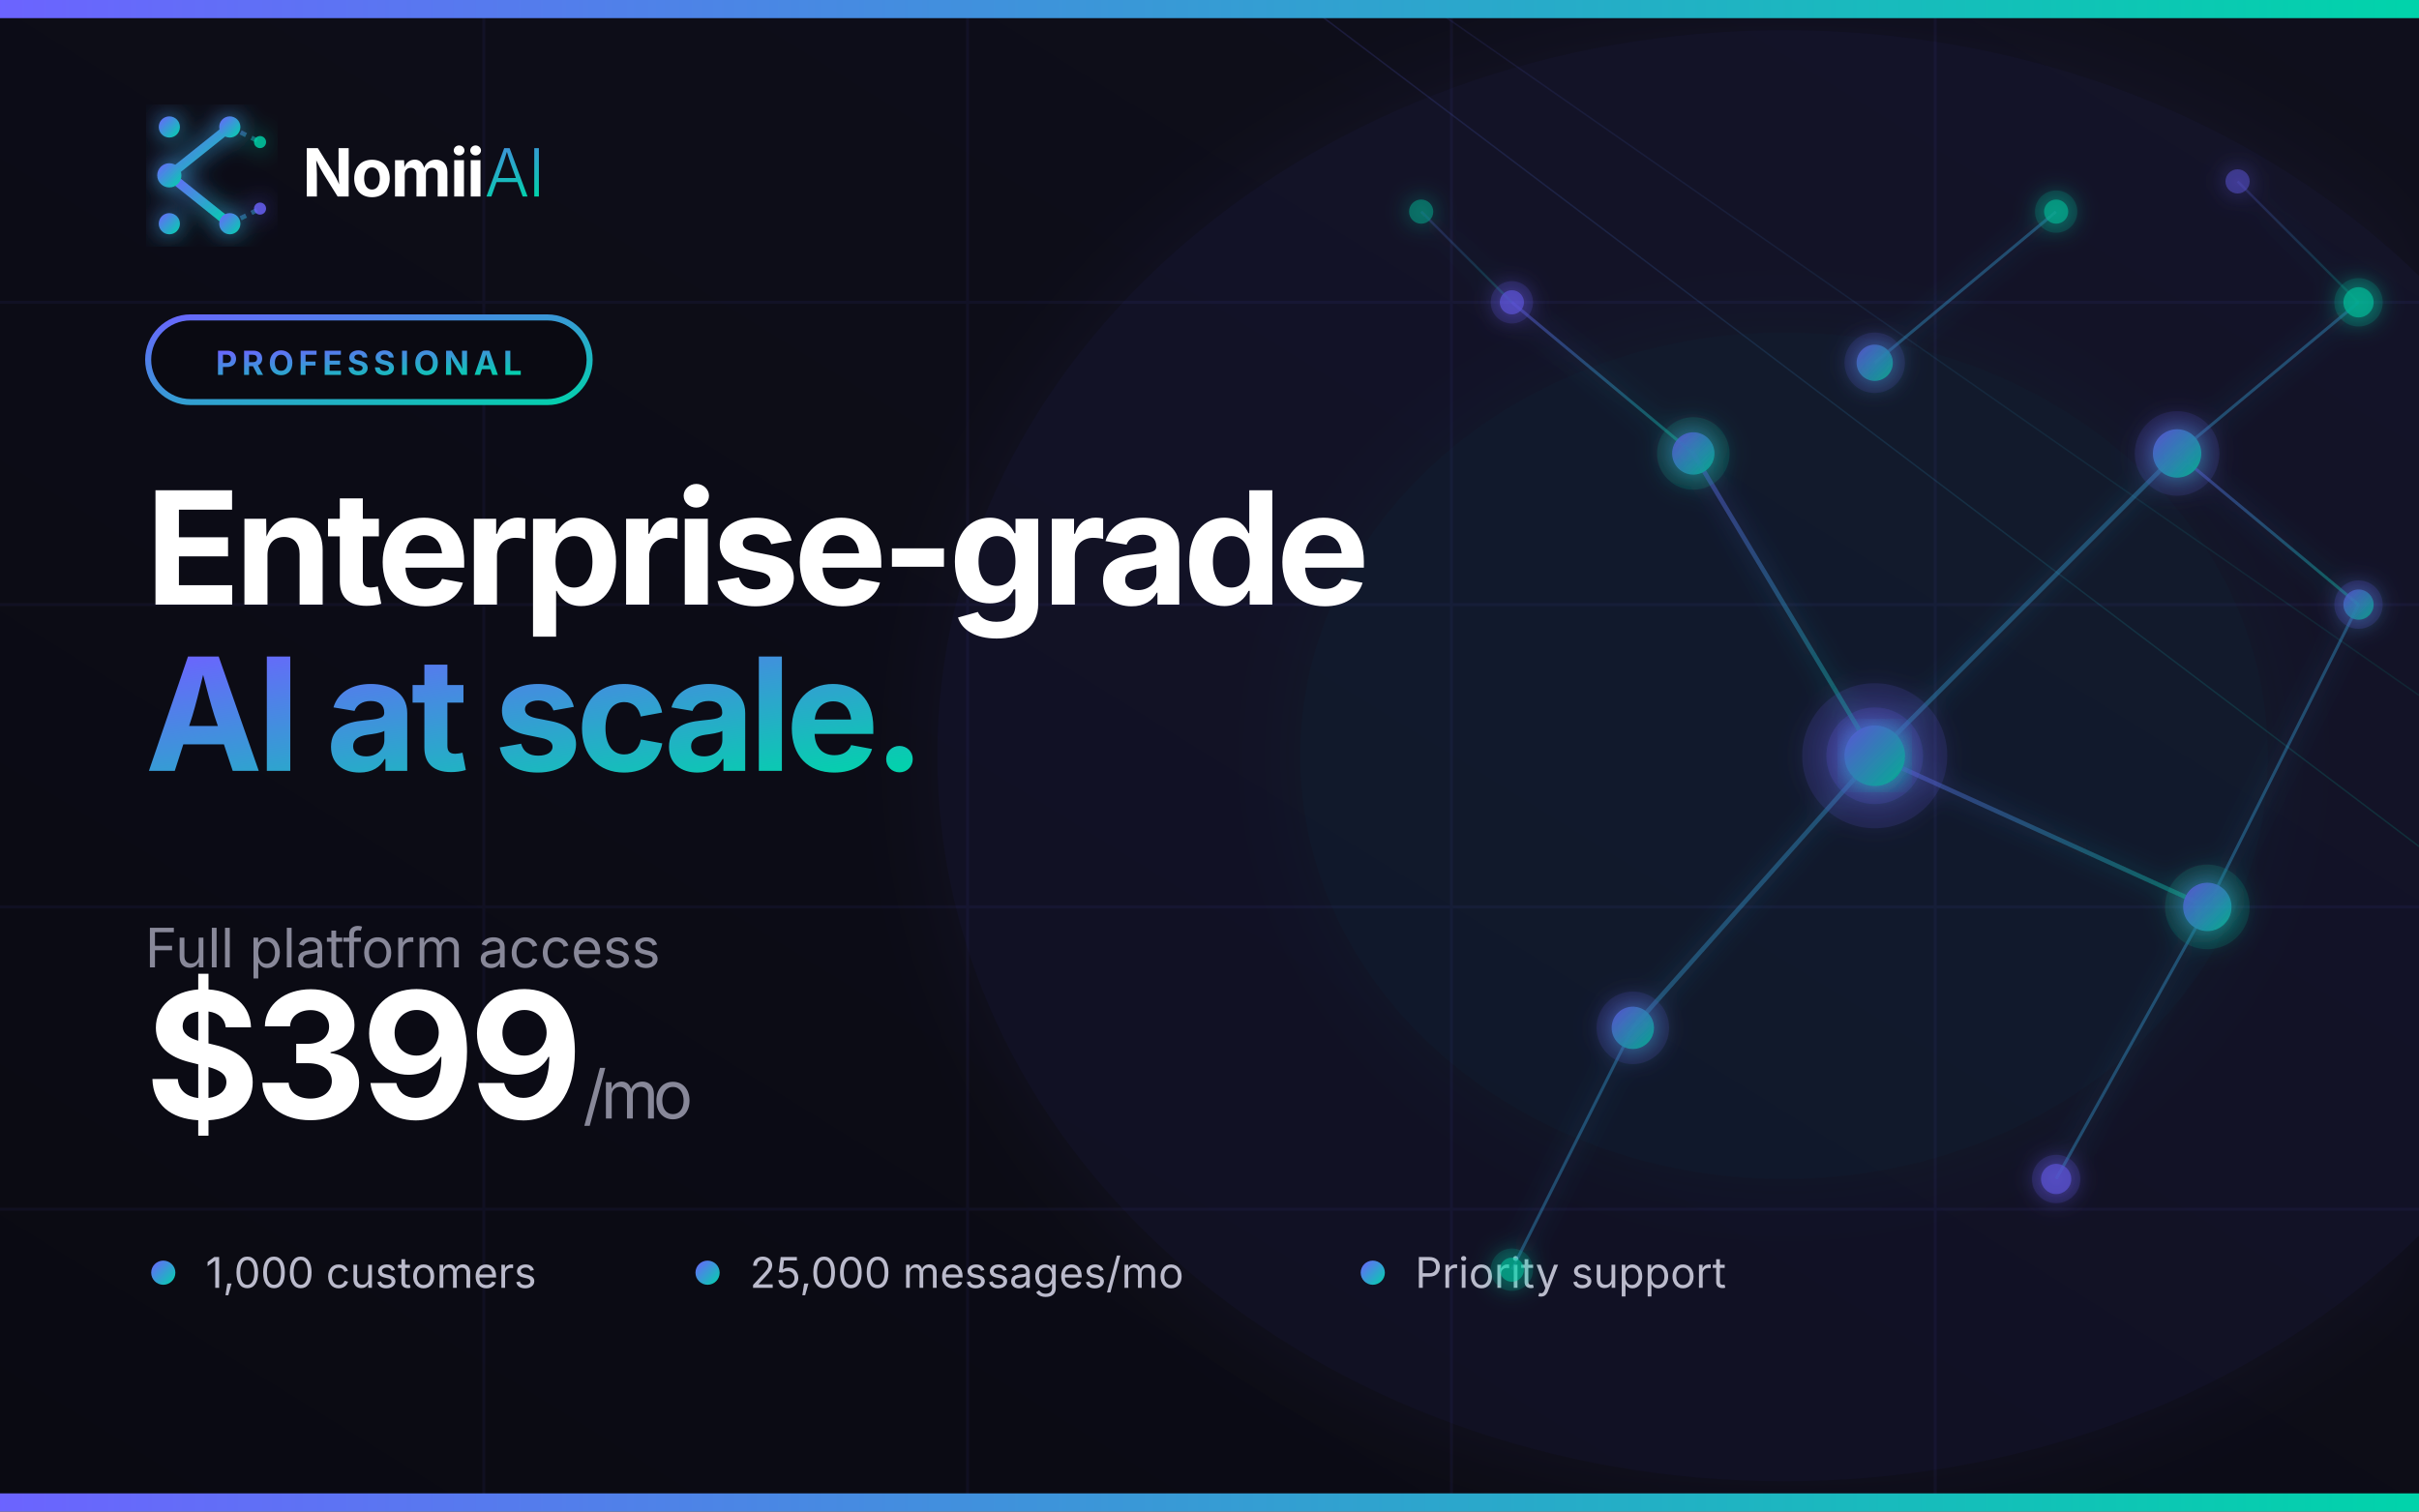
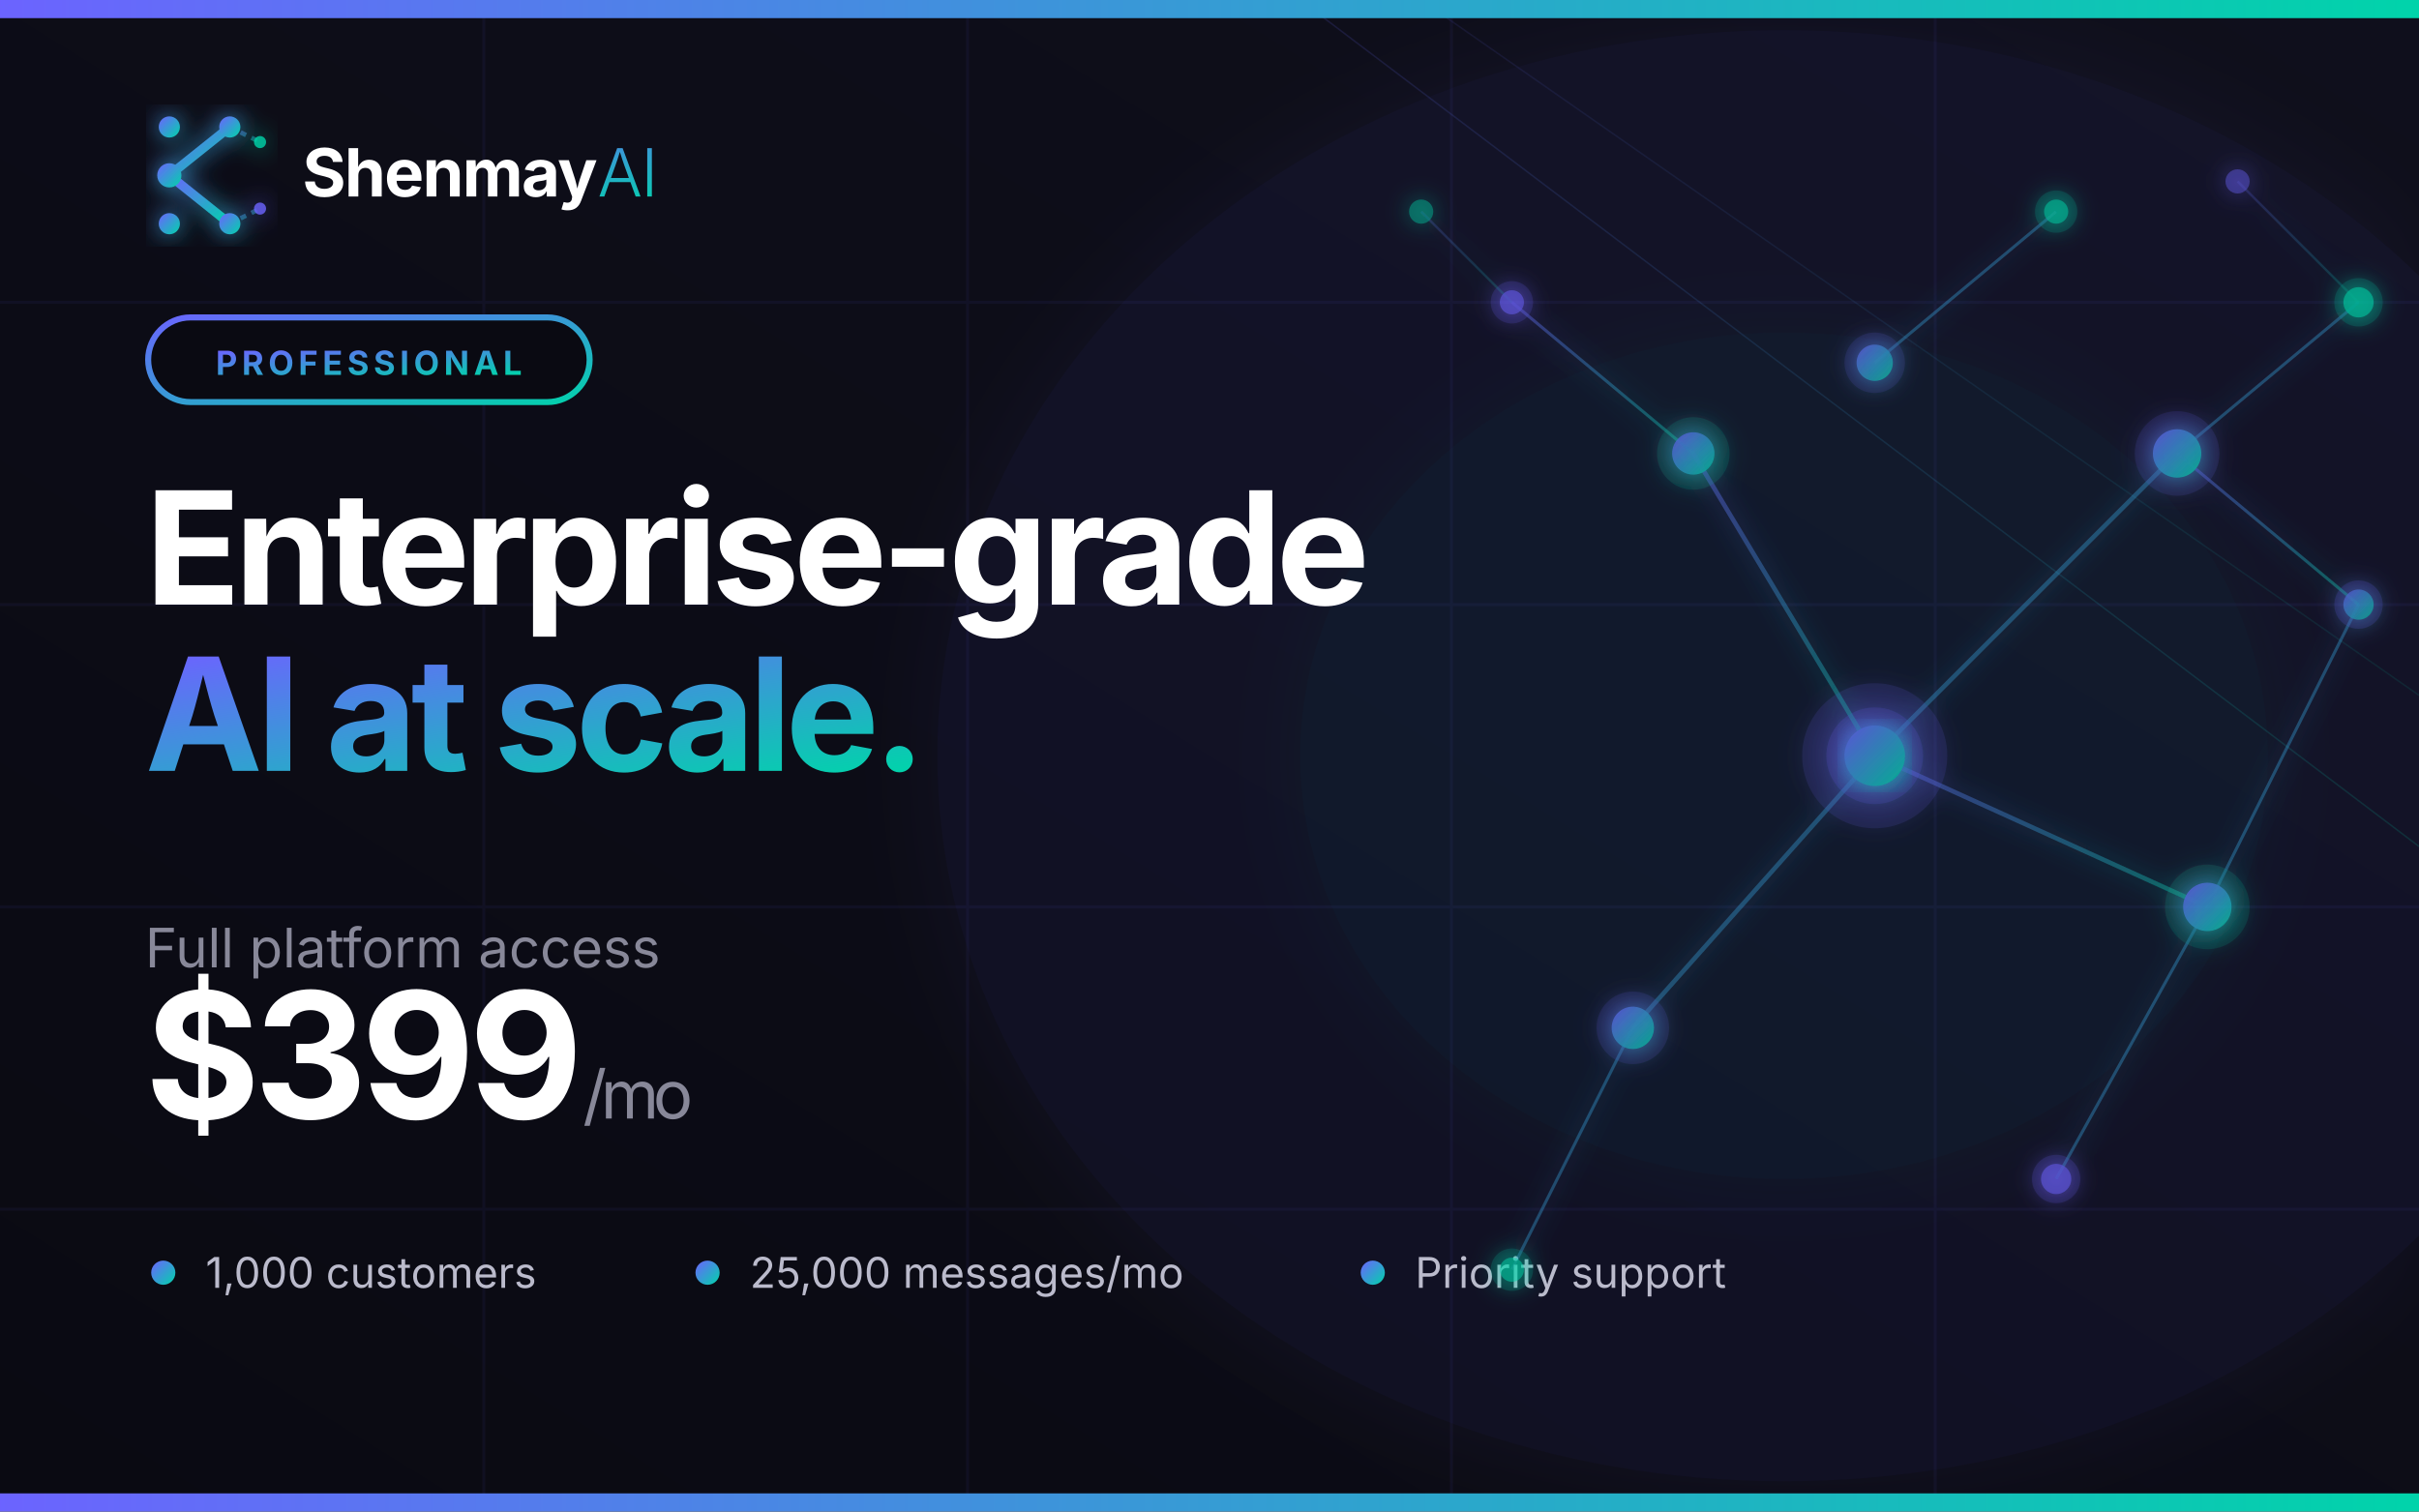
<svg xmlns="http://www.w3.org/2000/svg" viewBox="0 0 800 500" width="800" height="500">
  <defs>
    <linearGradient id="bg" x1="0%" y1="100%" x2="100%" y2="0%">
      <stop offset="0%" style="stop-color:#0a0a12" />
      <stop offset="100%" style="stop-color:#0f0f1c" />
    </linearGradient>
    <linearGradient id="grad" x1="0%" y1="0%" x2="100%" y2="100%">
      <stop offset="0%" style="stop-color:#6C63FF" />
      <stop offset="100%" style="stop-color:#00D4AA" />
    </linearGradient>
    <linearGradient id="gradH" x1="0%" y1="0%" x2="100%" y2="0%">
      <stop offset="0%" style="stop-color:#6C63FF" />
      <stop offset="100%" style="stop-color:#00D4AA" />
    </linearGradient>
    <linearGradient id="gradFade" x1="0%" y1="0%" x2="100%" y2="100%">
      <stop offset="0%" style="stop-color:#6C63FF;stop-opacity:0.5" />
      <stop offset="100%" style="stop-color:#00D4AA;stop-opacity:0.5" />
    </linearGradient>
    <filter id="glow">
      <feGaussianBlur stdDeviation="4" result="coloredBlur" />
      <feMerge>
        <feMergeNode in="coloredBlur" />
        <feMergeNode in="SourceGraphic" />
      </feMerge>
    </filter>
    <filter id="bigglow">
      <feGaussianBlur stdDeviation="14" result="coloredBlur" />
      <feMerge>
        <feMergeNode in="coloredBlur" />
        <feMergeNode in="SourceGraphic" />
      </feMerge>
    </filter>
  </defs>
  <rect width="800" height="500" fill="url(#bg)" />
  <ellipse cx="590" cy="250" rx="280" ry="240" fill="#6C63FF" opacity="0.06" filter="url(#bigglow)" />
  <ellipse cx="590" cy="250" rx="160" ry="140" fill="#00D4AA" opacity="0.04" filter="url(#bigglow)" />
  <g opacity="0.06" stroke="#6C63FF" stroke-width="1">
    <line x1="0" y1="100" x2="800" y2="100" />
    <line x1="0" y1="200" x2="800" y2="200" />
    <line x1="0" y1="300" x2="800" y2="300" />
    <line x1="0" y1="400" x2="800" y2="400" />
    <line x1="160" y1="0" x2="160" y2="500" />
    <line x1="320" y1="0" x2="320" y2="500" />
    <line x1="480" y1="0" x2="480" y2="500" />
    <line x1="640" y1="0" x2="640" y2="500" />
  </g>
  <line x1="430" y1="0" x2="800" y2="280" stroke="url(#gradFade)" stroke-width="0.5" opacity="0.3" />
  <line x1="470" y1="0" x2="800" y2="230" stroke="url(#gradFade)" stroke-width="0.5" opacity="0.2" />
  <rect x="0" y="0" width="800" height="6" fill="url(#gradH)" />
  <g transform="translate(48, 36)" filter="url(#glow)">
    <line x1="8" y1="6" x2="8" y2="38" stroke="url(#grad)" stroke-width="3" stroke-linecap="round" />
    <line x1="8" y1="22" x2="28" y2="6" stroke="url(#grad)" stroke-width="3" stroke-linecap="round" />
    <line x1="8" y1="22" x2="28" y2="38" stroke="url(#grad)" stroke-width="3" stroke-linecap="round" />
    <line x1="28" y1="6" x2="38" y2="11" stroke="url(#gradFade)" stroke-width="1.5" stroke-dasharray="2,2" />
    <line x1="28" y1="38" x2="38" y2="33" stroke="url(#gradFade)" stroke-width="1.5" stroke-dasharray="2,2" />
    <circle cx="8" cy="6" r="3.5" fill="url(#grad)" />
    <circle cx="8" cy="22" r="4" fill="url(#grad)" />
    <circle cx="8" cy="38" r="3.5" fill="url(#grad)" />
    <circle cx="28" cy="6" r="3.5" fill="url(#grad)" />
    <circle cx="28" cy="38" r="3.5" fill="url(#grad)" />
    <circle cx="38" cy="11" r="2" fill="#00D4AA" opacity="0.8" />
    <circle cx="38" cy="33" r="2" fill="#6C63FF" opacity="0.8" />
  </g>
-   <text x="100" y="65" font-family="'Inter','Helvetica Neue',Arial,sans-serif" font-size="22" font-weight="700" fill="#FFFFFF" letter-spacing="-0.5">Nomii<tspan font-weight="300" fill="url(#grad)">AI</tspan>
+   <text x="100" y="65" font-family="'Inter','Helvetica Neue',Arial,sans-serif" font-size="22" font-weight="700" fill="#FFFFFF" letter-spacing="-0.5">Shenmay<tspan font-weight="300" fill="url(#grad)">AI</tspan>
  </text>
  <rect x="48" y="104" width="148" height="30" rx="15" fill="url(#grad)" />
  <rect x="50" y="106" width="144" height="26" rx="13" fill="#0a0a12" />
  <text x="122" y="124" text-anchor="middle" font-family="'Inter','Helvetica Neue',Arial,sans-serif" font-size="11" font-weight="700" fill="url(#grad)" letter-spacing="1.5">PROFESSIONAL</text>
  <text x="48" y="200" font-family="'Inter','Helvetica Neue',Arial,sans-serif" font-size="52" font-weight="700" fill="#FFFFFF" letter-spacing="-2">Enterprise-grade</text>
  <text x="48" y="255" font-family="'Inter','Helvetica Neue',Arial,sans-serif" font-size="52" font-weight="700" fill="url(#grad)" letter-spacing="-2">AI at scale.</text>
  <text x="48" y="320" font-family="'Inter','Helvetica Neue',Arial,sans-serif" font-size="18" font-weight="400" fill="#888899">Full platform access</text>
  <text x="48" y="370" font-family="'Inter','Helvetica Neue',Arial,sans-serif" font-size="58" font-weight="700" fill="#FFFFFF" letter-spacing="-2">$399<tspan font-size="22" font-weight="400" fill="#888899">/mo</tspan>
  </text>
  <g transform="translate(48, 415)">
    <circle cx="6" cy="6" r="4" fill="url(#grad)" />
    <text x="20" y="11" font-family="'Inter','Helvetica Neue',Arial,sans-serif" font-size="14" fill="#BBBBCC">1,000 customers</text>
    <circle cx="186" cy="6" r="4" fill="url(#grad)" />
    <text x="200" y="11" font-family="'Inter','Helvetica Neue',Arial,sans-serif" font-size="14" fill="#BBBBCC">25,000 messages/mo</text>
    <circle cx="406" cy="6" r="4" fill="url(#grad)" />
    <text x="420" y="11" font-family="'Inter','Helvetica Neue',Arial,sans-serif" font-size="14" fill="#BBBBCC">Priority support</text>
  </g>
  <g transform="translate(440, 20)" opacity="0.8" filter="url(#glow)">
    <line x1="180" y1="230" x2="280" y2="130" stroke="url(#gradFade)" stroke-width="1.5" />
    <line x1="180" y1="230" x2="290" y2="280" stroke="url(#gradFade)" stroke-width="1.5" />
    <line x1="180" y1="230" x2="100" y2="320" stroke="url(#gradFade)" stroke-width="1.5" />
    <line x1="180" y1="230" x2="120" y2="130" stroke="url(#gradFade)" stroke-width="1.5" />
    <line x1="180" y1="230" x2="180" y2="100" stroke="url(#gradFade)" stroke-width="1.5" />
    <line x1="280" y1="130" x2="340" y2="80" stroke="url(#gradFade)" stroke-width="1" />
    <line x1="280" y1="130" x2="340" y2="180" stroke="url(#gradFade)" stroke-width="1" />
    <line x1="290" y1="280" x2="340" y2="180" stroke="url(#gradFade)" stroke-width="1" />
    <line x1="290" y1="280" x2="240" y2="370" stroke="url(#gradFade)" stroke-width="1" />
    <line x1="100" y1="320" x2="60" y2="400" stroke="url(#gradFade)" stroke-width="1" />
    <line x1="120" y1="130" x2="60" y2="80" stroke="url(#gradFade)" stroke-width="1" />
    <line x1="180" y1="100" x2="240" y2="50" stroke="url(#gradFade)" stroke-width="1" />
    <line x1="340" y1="80" x2="300" y2="40" stroke="url(#gradFade)" stroke-width="0.8" opacity="0.5" />
    <line x1="60" y1="80" x2="30" y2="50" stroke="url(#gradFade)" stroke-width="0.8" opacity="0.5" />
    <circle cx="180" cy="230" r="24" fill="#6C63FF" opacity="0.15" />
    <circle cx="180" cy="230" r="16" fill="#6C63FF" opacity="0.2" />
    <circle cx="180" cy="230" r="10" fill="url(#grad)" filter="url(#glow)" />
    <circle cx="280" cy="130" r="14" fill="#6C63FF" opacity="0.15" />
    <circle cx="280" cy="130" r="8" fill="url(#grad)" opacity="0.95" />
    <circle cx="290" cy="280" r="14" fill="#00D4AA" opacity="0.15" />
    <circle cx="290" cy="280" r="8" fill="url(#grad)" opacity="0.95" />
    <circle cx="100" cy="320" r="12" fill="#6C63FF" opacity="0.15" />
    <circle cx="100" cy="320" r="7" fill="url(#grad)" opacity="0.9" />
    <circle cx="120" cy="130" r="12" fill="#00D4AA" opacity="0.15" />
    <circle cx="120" cy="130" r="7" fill="url(#grad)" opacity="0.9" />
    <circle cx="180" cy="100" r="10" fill="#6C63FF" opacity="0.15" />
    <circle cx="180" cy="100" r="6" fill="url(#grad)" opacity="0.85" />
    <circle cx="340" cy="80" r="8" fill="#00D4AA" opacity="0.2" />
    <circle cx="340" cy="80" r="5" fill="#00D4AA" opacity="0.8" />
    <circle cx="340" cy="180" r="8" fill="#6C63FF" opacity="0.2" />
    <circle cx="340" cy="180" r="5" fill="url(#grad)" opacity="0.8" />
    <circle cx="240" cy="370" r="8" fill="#6C63FF" opacity="0.2" />
    <circle cx="240" cy="370" r="5" fill="#6C63FF" opacity="0.7" />
    <circle cx="60" cy="400" r="7" fill="#00D4AA" opacity="0.2" />
    <circle cx="60" cy="400" r="4" fill="#00D4AA" opacity="0.7" />
    <circle cx="60" cy="80" r="7" fill="#6C63FF" opacity="0.2" />
    <circle cx="60" cy="80" r="4" fill="#6C63FF" opacity="0.7" />
    <circle cx="240" cy="50" r="7" fill="#00D4AA" opacity="0.2" />
    <circle cx="240" cy="50" r="4" fill="#00D4AA" opacity="0.7" />
    <circle cx="300" cy="40" r="4" fill="#6C63FF" opacity="0.5" />
    <circle cx="30" cy="50" r="4" fill="#00D4AA" opacity="0.5" />
  </g>
  <rect x="0" y="494" width="800" height="6" fill="url(#gradH)" />
</svg>
